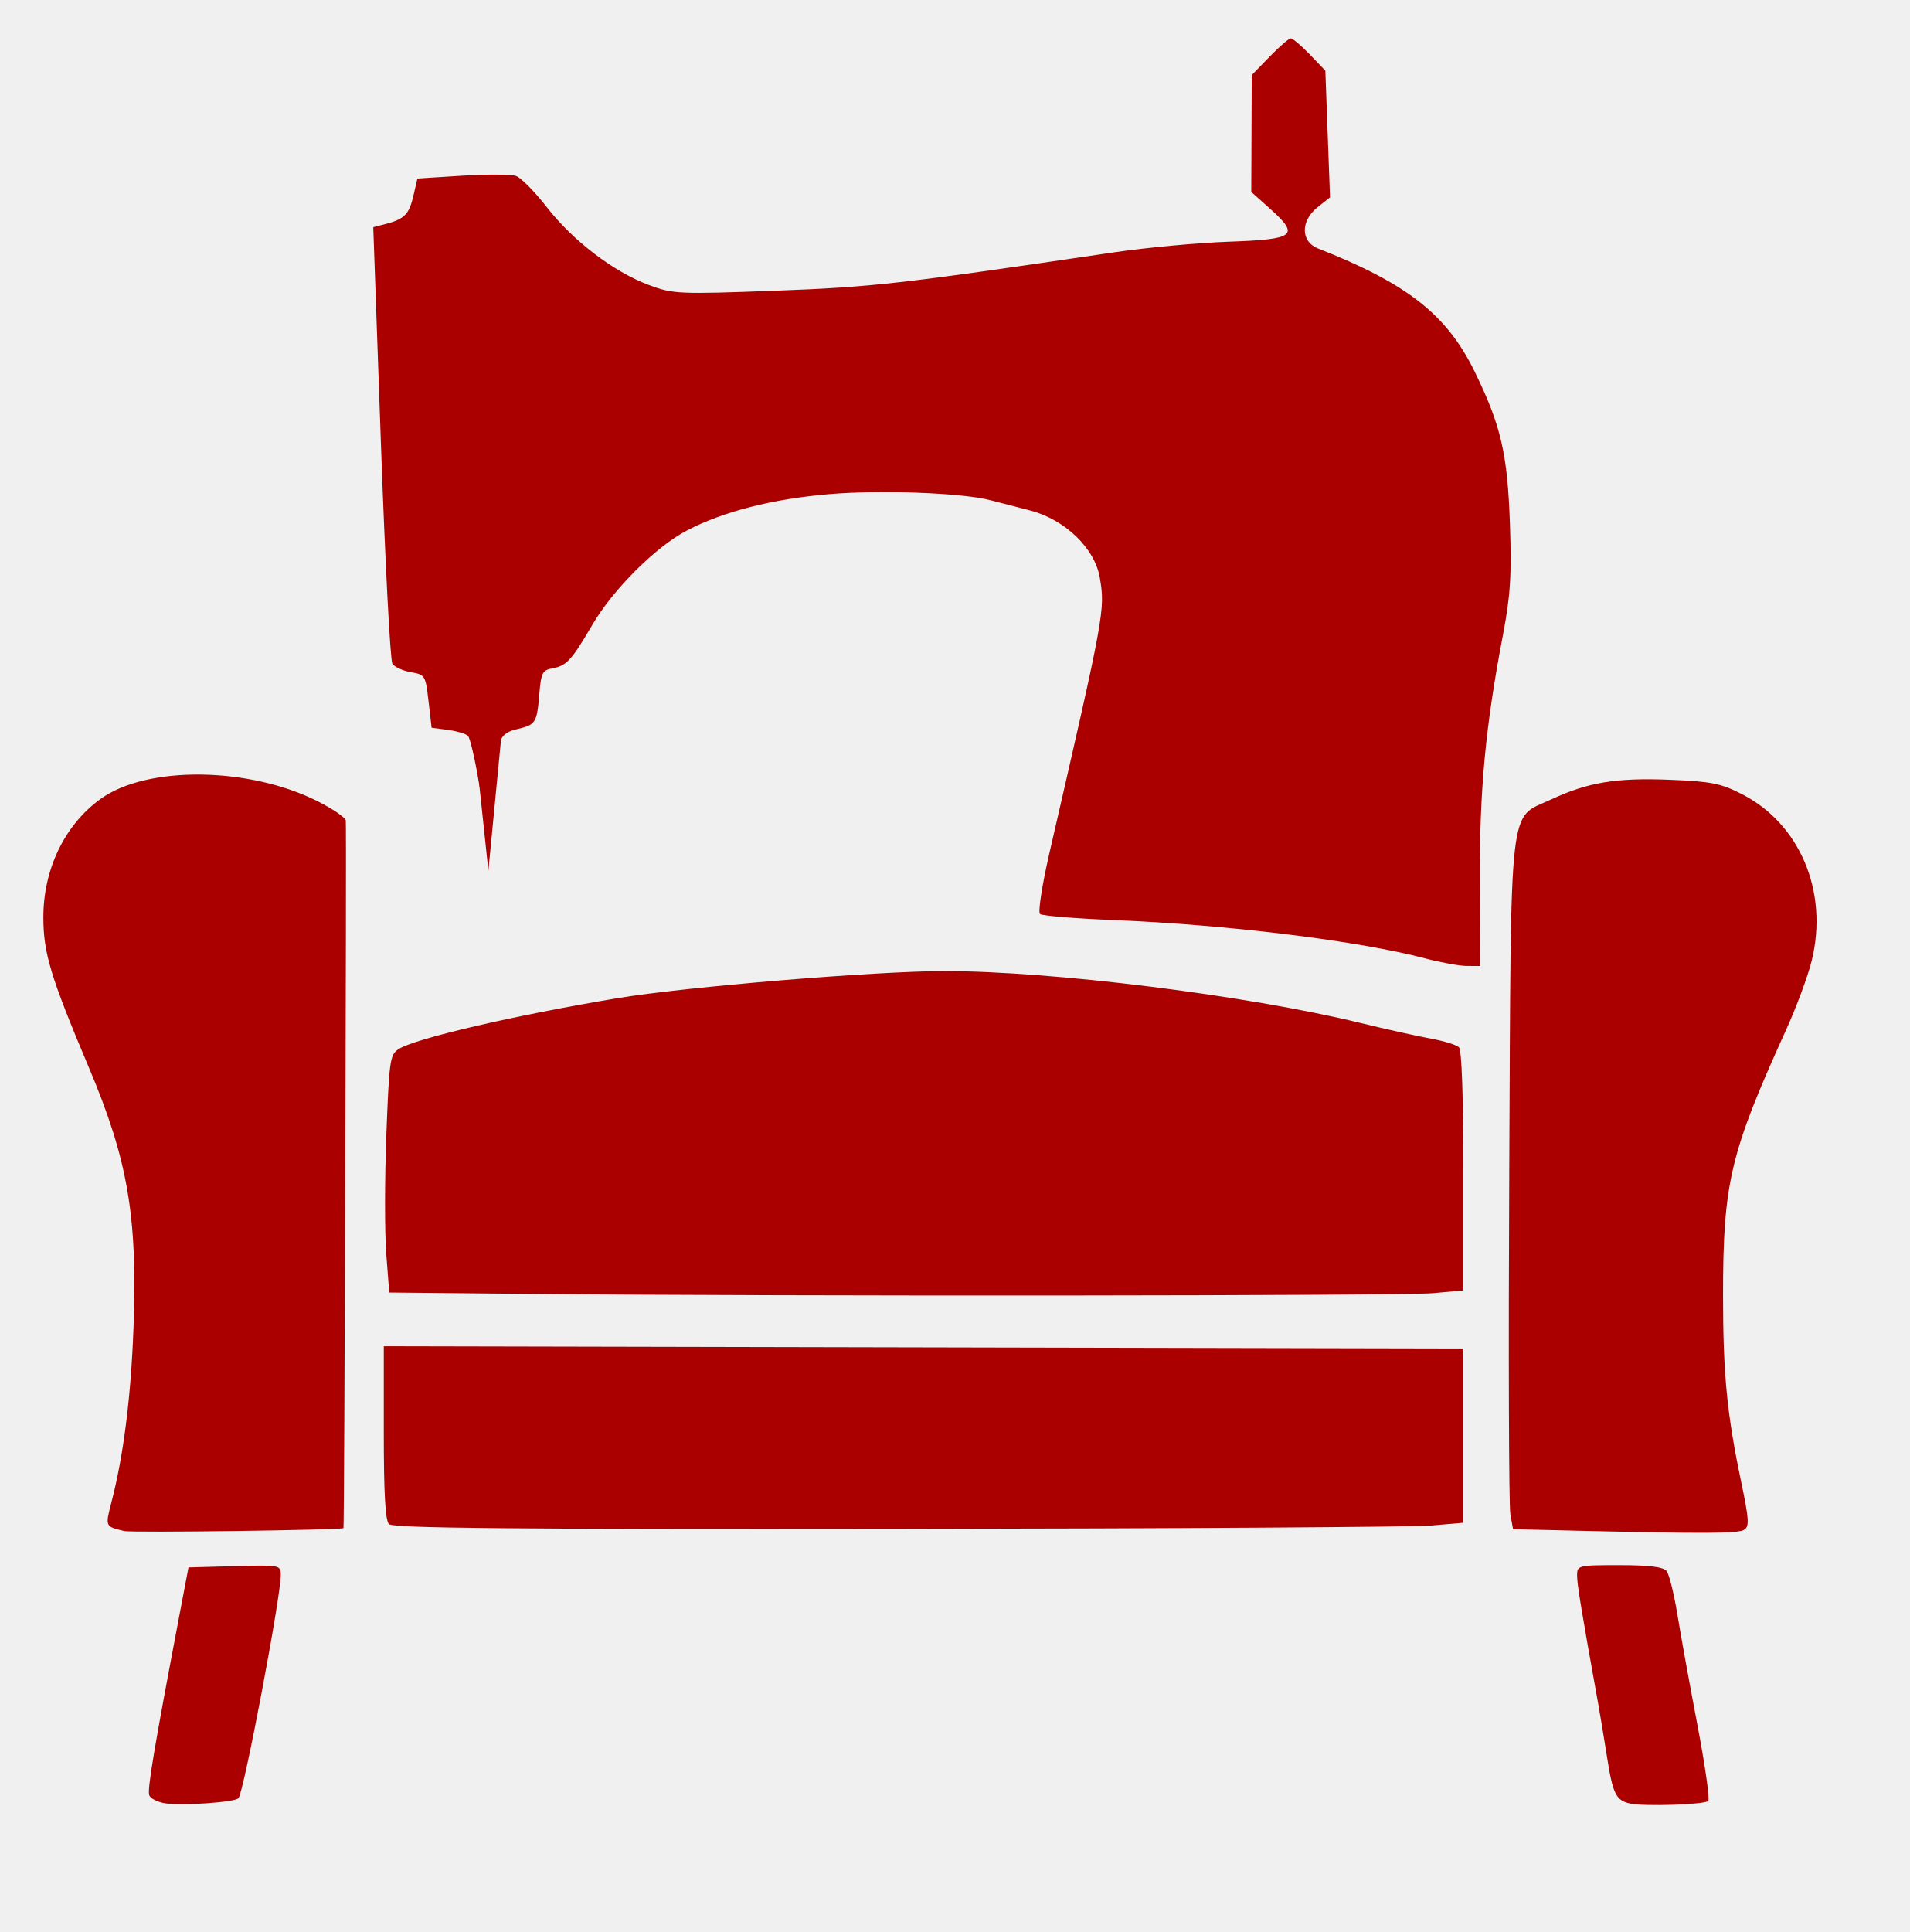
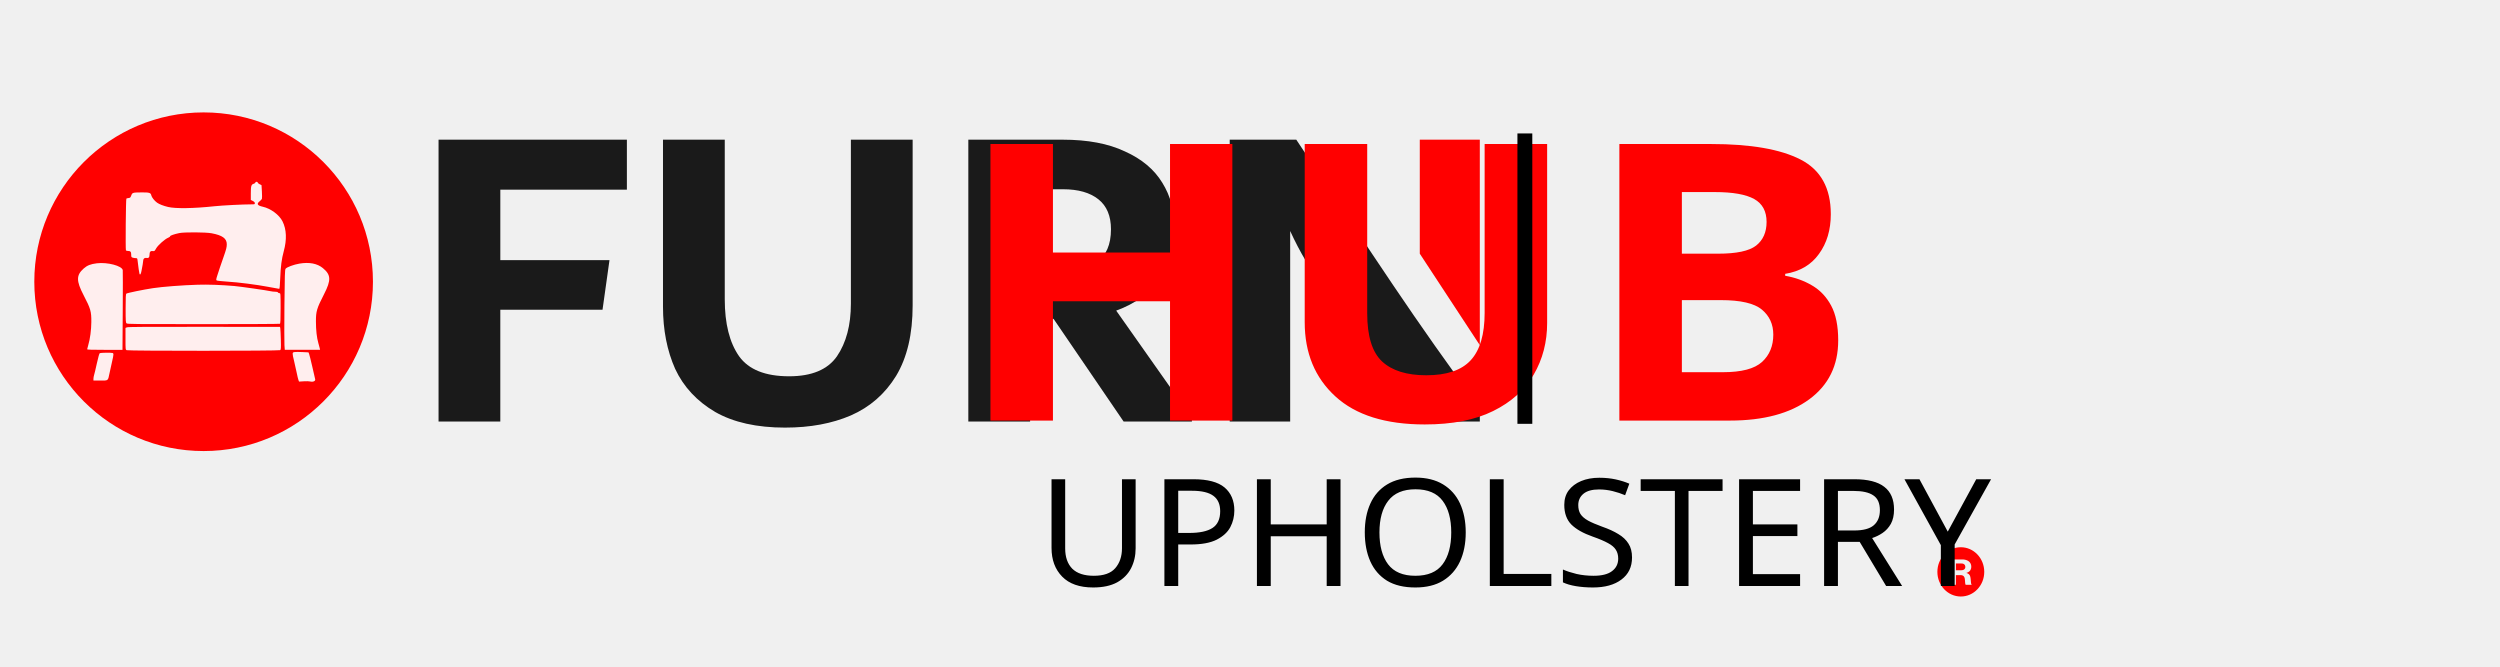
- <svg xmlns="http://www.w3.org/2000/svg" width="441" height="446" viewBox="0 0 116.681 118.004" version="1.1" id="svg5" xml:space="preserve">
-   <defs id="defs2" />
-   <g id="layer1">
-     <g id="g620">
-       <g id="g375" transform="matrix(0.8348311,0,0,0.9331785,22.08417,4.15743)">
-         <path id="path353" style="fill:#aa0000;stroke-width:0.303" d="m 92.824,113.59 c -1.024,-0.206 -1.256,-0.625 -1.678,-3.027 -0.212,-1.206 -0.491,-2.719 -0.621,-3.363 -1.255,-6.228 -1.572,-7.946 -1.572,-8.531 0,-0.666 0.065,-0.68 3.103,-0.68 2.184,0 3.204,0.114 3.446,0.385 0.189,0.212 0.545,1.495 0.792,2.851 0.247,1.356 0.906,4.608 1.464,7.227 0.559,2.619 0.915,4.855 0.792,4.97 -0.259,0.241 -4.713,0.371 -5.727,0.167 z M 88.573,95.724 84.267,95.634 84.069,94.654 c -0.109,-0.539 -0.145,-10.634 -0.08,-22.434 0.135,-24.762 -0.082,-23.034 3.067,-24.349 2.682,-1.12 4.752,-1.429 8.657,-1.289 3.032,0.108 3.752,0.235 5.278,0.93 4.279,1.949 6.371,6.406 5.128,10.924 -0.274,0.996 -1.12,3.034 -1.879,4.528 -4.091,8.048 -4.607,9.994 -4.607,17.369 0,5.145 0.283,7.746 1.326,12.198 0.577,2.463 0.609,2.912 0.223,3.139 -0.427,0.252 -2.754,0.262 -12.609,0.056 z M -17.373,95.753 c -1.397,-0.304 -1.388,-0.286 -0.917,-1.912 0.878,-3.031 1.421,-6.876 1.605,-11.374 0.3,-7.32 -0.406,-11 -3.278,-17.08 -2.785,-5.897 -3.315,-7.462 -3.317,-9.796 -0.002,-3.162 1.565,-6.063 4.19,-7.756 3.4,-2.194 10.892,-2.111 15.929,0.176 1.08,0.49 1.985,1.048 2.011,1.238 0.063,0.462 -0.104,46.239 -0.169,46.311 -0.12,0.132 -15.487,0.317 -16.055,0.193 z m 3.045,17.827 c -0.571,-0.073 -1.114,-0.313 -1.205,-0.535 -0.151,-0.366 0.351,-3.044 2.22,-11.838 l 0.652,-3.07 3.377,-0.083 c 3.318,-0.082 3.377,-0.072 3.377,0.574 0,1.453 -2.71,14.243 -3.097,14.615 -0.273,0.263 -4.035,0.501 -5.324,0.337 z M 2.008,95.3 c -0.267,-0.249 -0.377,-1.995 -0.377,-5.995 v -5.645 l 39.499,0.074 39.499,0.074 v 5.702 5.702 l -2.356,0.181 c -1.296,0.1 -18.901,0.198 -39.122,0.219 C 10.928,95.641 2.297,95.569 2.008,95.299 Z M 12.275,80.235 2.03,80.145 1.812,77.634 c -0.12,-1.381 -0.119,-4.876 0.004,-7.767 0.208,-4.902 0.267,-5.282 0.883,-5.648 1.165,-0.693 8.501,-2.221 16.051,-3.344 5.004,-0.744 18.801,-1.767 23.872,-1.77 7.917,-0.004 22.129,1.578 30.469,3.393 1.9,0.414 4.233,0.877 5.183,1.031 0.95,0.154 1.869,0.41 2.042,0.571 0.194,0.18 0.314,3.283 0.314,8.099 v 7.808 l -2.199,0.179 c -2.221,0.181 -47.23,0.214 -66.156,0.049 z M 77.855,58.278 C 72.963,57.121 63.363,56.065 55.017,55.764 52.221,55.663 49.806,55.485 49.651,55.367 49.495,55.25 49.804,53.461 50.342,51.37 54.383,35.666 54.423,35.468 54.029,33.365 53.666,31.425 51.466,29.534 48.889,28.946 c -1.047,-0.239 -2.331,-0.535 -2.855,-0.659 -2.043,-0.484 -8.018,-0.687 -11.802,-0.4 -4.167,0.316 -7.739,1.131 -10.408,2.373 -2.284,1.064 -5.411,3.853 -6.938,6.188 -1.529,2.339 -1.878,2.675 -2.95,2.848 -0.686,0.11 -0.798,0.308 -0.919,1.636 -0.176,1.919 -0.267,2.052 -1.608,2.33 -1.321,0.274 -1.524,0.706 -1.725,3.657 -0.08,1.17 -0.249,2.192 -0.377,2.271 C 9.18,49.27 8.847,48.127 8.568,46.652 8.29,45.177 7.942,43.855 7.796,43.715 7.65,43.575 6.991,43.397 6.331,43.319 L 5.131,43.177 4.905,41.443 C 4.685,39.745 4.657,39.705 3.612,39.541 3.024,39.449 2.415,39.2 2.259,38.988 2.103,38.775 1.724,32.259 1.418,24.508 L 0.86,10.413 1.717,10.217 C 3.128,9.894 3.481,9.581 3.793,8.377 L 4.091,7.229 7.38,7.043 c 1.809,-0.102 3.582,-0.092 3.939,0.023 0.358,0.115 1.374,1.04 2.259,2.057 1.904,2.188 4.866,4.207 7.444,5.074 1.765,0.594 2.214,0.612 9.231,0.376 7.197,-0.242 9.078,-0.433 24.814,-2.512 2.367,-0.313 6.142,-0.626 8.39,-0.697 4.876,-0.153 5.223,-0.399 3.038,-2.149 l -1.385,-1.109 0.017,-3.824 0.017,-3.824 1.299,-1.197 c 0.714,-0.658 1.414,-1.201 1.556,-1.205 0.142,-0.004 0.769,0.47 1.395,1.053 l 1.137,1.062 0.171,4.144 0.171,4.144 -0.917,0.654 c -1.248,0.89 -1.235,2.244 0.027,2.689 6.564,2.316 9.433,4.333 11.475,8.068 1.931,3.531 2.407,5.38 2.582,10.015 0.128,3.381 0.033,4.665 -0.536,7.334 -1.257,5.892 -1.692,10.048 -1.667,15.921 l 0.024,5.632 -0.972,-0.003 c -0.535,-0.002 -1.9,-0.222 -3.034,-0.49 z" />
+ <svg xmlns="http://www.w3.org/2000/svg" version="1.1" id="svg2623" width="600" height="160" viewBox="0 0 600 160" xml:space="preserve">
+   <defs id="defs2627" />
+   <g id="g2629">
+     <g id="g312" transform="matrix(1.922713,0,0,1.922713,193.5135,75.11341)">
+       <g aria-label="A" transform="matrix(0.6620188,0,0,0.6755535,-72.36317,9.014757)" id="text1466" style="font-weight:bold;font-size:88.61px;font-family:'Arial Nova';-inkscape-font-specification:'Arial Nova Bold';stroke:#999999;stroke-width:0" />
+       <g id="g8307">
+         <g id="g5984" style="fill:#ff0000" transform="matrix(1.740307,0,0,1.829014,-204.7882,-31.70658)" />
+         <g id="g4151" transform="matrix(0.7461123,0,0,0.7461123,-36.73901,-96.56563)">
+           <g aria-label="FURN" transform="matrix(1.784109,0,0,1.78411,-189.1609,-37.46401)" id="text3851" style="font-weight:bold;font-size:40.786px;font-family:'Times New Roman';-inkscape-font-specification:'Times New Roman,  Bold';text-align:end;text-anchor:end;fill:#1a1a1a;stroke:#000000;stroke-width:0">
+             <path d="M 116.8,81.982 H 104.932 v 6.607 h 10.237 l -0.653,4.65 h -9.585 v 10.482 H 99.14 V 77.292 h 17.66 z" style="font-family:Dubai;-inkscape-font-specification:'Dubai Bold'" id="path4007" />
+             <path d="m 131.646,104.292 q -3.997,0 -6.566,-1.468 -2.569,-1.509 -3.752,-4.038 -1.142,-2.569 -1.142,-5.832 v -15.662 h 5.792 v 14.968 q 0,3.426 1.346,5.343 1.346,1.876 4.69,1.876 3.181,0 4.486,-1.876 1.305,-1.917 1.305,-4.935 v -15.376 h 5.792 v 15.539 q 0,4.038 -1.55,6.607 -1.55,2.529 -4.242,3.711 -2.651,1.142 -6.159,1.142 z" style="font-family:Dubai;-inkscape-font-specification:'Dubai Bold'" id="path4009" />
+             <path d="m 169.781,103.394 v 0.326 h -6.403 l -6.566,-9.625 h -2.202 v 9.625 h -5.792 V 77.292 h 8.85 q 3.508,0 5.832,1.101 2.366,1.06 3.508,2.937 1.142,1.835 1.142,4.201 0,2.773 -1.387,4.813 -1.387,1.998 -4.079,2.977 z M 154.608,89.731 h 2.488 q 2.447,0 3.752,-0.938 1.346,-0.938 1.346,-3.1 0,-1.876 -1.183,-2.814 -1.183,-0.938 -3.304,-0.938 h -3.1 z" style="font-family:Dubai;-inkscape-font-specification:'Dubai Bold'" id="path4011" />
+             <path id="path4013" style="font-family:Dubai;-inkscape-font-specification:'Dubai Bold';fill:#ff0000" d="m 191.152,87.982 5.628,8.578 V 77.292 h -5.628 z" />
+             <path id="path4018" style="font-family:Dubai;-inkscape-font-specification:'Dubai Bold'" d="m 173.329,77.292 v 26.429 h 5.669 V 85.856 c 0.462,1.006 0.938,1.917 1.427,2.733 0.489,0.789 1.088,1.727 1.795,2.814 l 8.28,12.317 h 6.281 v -1.279 c -6.245,-8.449 -9.614,-13.736 -17.211,-25.15 z" />
+           </g>
+           <text xml:space="preserve" style="font-weight:300;font-size:37.523px;font-family:'Neue Haas Grotesk Text Pro';-inkscape-font-specification:'Neue Haas Grotesk Text Pro Light';text-align:center;text-anchor:middle;fill:#ff0000;stroke:#999999;stroke-width:0" x="245.932" y="103.748" id="text1301" transform="matrix(1.843541,0,0,1.726594,-204.7882,-31.70658)">
+             <tspan id="tspan1299" x="245.932" y="103.748" style="font-style:normal;font-variant:normal;font-weight:bold;font-stretch:normal;font-family:'Neue Haas Grotesk Text Pro';-inkscape-font-specification:'Neue Haas Grotesk Text Pro Bold';fill:#ff0000;stroke-width:0">HUB</tspan>
+           </text>
+           <ellipse style="fill:#ff0000;stroke:#000000;stroke-width:0" id="path4075" cx="88.031" cy="85.24" rx="16.277" ry="15.488" transform="matrix(1.740307,0,0,1.829014,-204.7882,-31.70658)" />
+           <path style="fill:#ffffff;fill-opacity:0.932;stroke-width:0.049" d="m 98.264,94.362 c -0.091,-0.023 -0.367,-0.029 -0.613,-0.014 l -0.448,0.027 -0.058,-0.146 c -0.032,-0.081 -0.108,-0.384 -0.169,-0.673 -0.061,-0.29 -0.174,-0.772 -0.251,-1.071 -0.186,-0.729 -0.184,-0.777 0.035,-0.812 0.096,-0.015 0.439,-0.015 0.762,2.64e-4 l 0.588,0.028 0.06,0.137 c 0.033,0.075 0.173,0.611 0.312,1.191 0.138,0.58 0.261,1.088 0.272,1.129 0.047,0.168 -0.209,0.275 -0.49,0.205 z M 77.439,94.116 c 1.63e-4,-0.091 0.028,-0.244 0.062,-0.34 0.034,-0.097 0.154,-0.578 0.267,-1.07 0.13,-0.567 0.234,-0.908 0.282,-0.933 0.087,-0.044 1.093,-0.055 1.228,-0.014 0.117,0.036 0.11,0.14 -0.05,0.797 -0.075,0.308 -0.185,0.781 -0.243,1.051 -0.155,0.714 -0.102,0.673 -0.888,0.673 h -0.658 l 2.58e-4,-0.165 z m 3.205,-2.612 c -0.123,-0.047 -0.124,-0.054 -0.124,-1.044 v -0.997 l 0.146,-0.053 c 0.112,-0.041 1.833,-0.052 7.427,-0.046 l 7.281,0.006 0.028,0.138 c 0.015,0.076 0.038,0.543 0.051,1.037 0.02,0.796 0.012,0.905 -0.068,0.954 -0.122,0.074 -14.548,0.078 -14.74,0.004 z m -3.81,-0.084 c 0,-0.027 0.048,-0.2 0.106,-0.384 0.174,-0.549 0.291,-1.379 0.296,-2.109 0.008,-0.977 -0.064,-1.21 -0.743,-2.455 -0.718,-1.317 -0.716,-1.83 0.01,-2.443 0.335,-0.283 0.663,-0.406 1.267,-0.476 1.014,-0.118 2.414,0.234 2.486,0.624 0.013,0.074 0.013,1.745 -6.19e-4,3.713 l -0.025,3.58 h -1.698 c -1.225,0 -1.698,-0.014 -1.698,-0.05 z m 18.967,-0.379 c -0.018,-0.236 -0.018,-1.881 -0.002,-3.657 0.026,-2.743 0.043,-3.244 0.112,-3.332 0.114,-0.145 0.783,-0.381 1.335,-0.47 0.942,-0.152 1.712,-0.011 2.251,0.413 0.782,0.615 0.805,1.096 0.111,2.384 -0.699,1.297 -0.784,1.568 -0.781,2.498 0.002,0.808 0.082,1.482 0.233,1.977 0.056,0.181 0.115,0.394 0.133,0.472 l 0.032,0.143 h -1.696 -1.696 l -0.032,-0.428 z m -15.178,-1.994 c -0.08,-0.063 -0.09,-0.226 -0.09,-1.371 0,-1.022 0.016,-1.31 0.072,-1.348 0.102,-0.068 1.608,-0.362 2.552,-0.499 0.914,-0.133 2.813,-0.271 4.31,-0.315 0.988,-0.029 2.232,0.013 3.507,0.117 0.554,0.045 3.196,0.405 3.521,0.48 0.106,0.024 0.295,0.044 0.421,0.044 0.152,0 0.239,0.022 0.26,0.066 0.018,0.036 0.082,0.066 0.143,0.066 0.11,0 0.112,0.022 0.112,1.381 0,1.057 -0.016,1.389 -0.069,1.417 -0.038,0.02 -3.349,0.035 -7.359,0.035 -6.678,0 -7.298,-0.005 -7.381,-0.072 z m 13.653,-3.334 c -1.241,-0.219 -2.872,-0.417 -4.005,-0.486 -0.493,-0.03 -0.933,-0.076 -0.979,-0.102 -0.073,-0.042 -0.067,-0.096 0.049,-0.443 0.171,-0.512 0.331,-0.963 0.592,-1.669 0.275,-0.742 0.322,-0.918 0.324,-1.199 0.004,-0.531 -0.422,-0.823 -1.465,-1.008 -0.562,-0.1 -2.632,-0.111 -3.101,-0.016 -0.496,0.1 -0.88,0.227 -0.88,0.292 0,0.033 -0.08,0.091 -0.179,0.129 -0.32,0.122 -0.989,0.685 -1.164,0.98 -0.153,0.257 -0.168,0.268 -0.325,0.243 -0.217,-0.035 -0.313,0.07 -0.313,0.342 0,0.236 -0.095,0.328 -0.298,0.287 -0.167,-0.034 -0.307,0.068 -0.307,0.224 0,0.062 -0.024,0.233 -0.053,0.381 -0.029,0.148 -0.081,0.412 -0.115,0.587 -0.058,0.295 -0.131,0.396 -0.191,0.264 -0.027,-0.06 -0.12,-0.671 -0.174,-1.142 -0.033,-0.289 -0.038,-0.296 -0.187,-0.296 -0.084,0 -0.217,-0.019 -0.295,-0.043 -0.128,-0.039 -0.141,-0.066 -0.141,-0.284 0,-0.261 -0.074,-0.332 -0.348,-0.332 -0.074,0 -0.146,-0.025 -0.16,-0.055 -0.05,-0.11 -0.008,-4.69 0.044,-4.73 0.028,-0.022 0.126,-0.046 0.217,-0.054 0.145,-0.013 0.176,-0.041 0.252,-0.234 0.104,-0.264 0.138,-0.273 1.013,-0.28 0.72,-0.005 0.865,0.036 0.91,0.261 0.037,0.182 0.306,0.508 0.56,0.68 0.213,0.144 0.622,0.295 1.069,0.394 0.719,0.16 2.481,0.133 4.458,-0.07 0.741,-0.076 2.69,-0.17 3.554,-0.172 0.298,-2.73e-4 0.316,-0.006 0.316,-0.107 0,-0.074 -0.058,-0.135 -0.193,-0.201 l -0.193,-0.095 v -0.609 c 0,-0.674 0.043,-0.806 0.283,-0.873 0.087,-0.024 0.157,-0.075 0.157,-0.112 0,-0.039 0.047,-0.068 0.11,-0.068 0.062,0 0.11,0.029 0.11,0.067 0,0.037 0.083,0.106 0.184,0.154 l 0.184,0.087 0.037,0.587 c 0.02,0.323 0.021,0.624 5.9e-4,0.669 -0.02,0.045 -0.119,0.146 -0.221,0.223 -0.312,0.237 -0.219,0.386 0.309,0.497 0.758,0.16 1.584,0.743 1.895,1.339 0.386,0.738 0.425,1.665 0.116,2.738 -0.202,0.701 -0.294,1.371 -0.337,2.457 -0.027,0.67 -0.058,0.976 -0.1,0.974 -0.033,-0.002 -0.494,-0.08 -1.024,-0.174 z" id="path1314" transform="matrix(1.740307,0,0,1.829014,-204.7882,-31.70658)" />
+           <g id="g5993" style="fill:#ff0000" transform="matrix(1.740307,0,0,1.829014,-108.5569,-34.17405)">
+             <path id="path1531" style="fill:#ff0000;stroke:#ffffff;stroke-width:0;stroke-dasharray:none;stroke-opacity:0.984" d="m 201.186,112.359 v 0.621 h 0.51 c 0.032,0 0.062,-0.002 0.09,-0.006 0.028,-0.004 0.056,-0.009 0.08,-0.016 0.012,-0.003 0.024,-0.007 0.035,-0.012 0.011,-0.004 0.021,-0.008 0.031,-0.014 0.01,-0.005 0.02,-0.011 0.029,-0.018 0.009,-0.006 0.019,-0.013 0.027,-0.019 0.009,-0.007 0.016,-0.014 0.023,-0.021 0.007,-0.008 0.015,-0.015 0.021,-0.023 0.006,-0.008 0.012,-0.017 0.018,-0.025 0.005,-0.009 0.009,-0.018 0.014,-0.027 0.004,-0.009 0.009,-0.018 0.012,-0.027 0.003,-0.01 0.006,-0.021 0.008,-0.031 0.002,-0.01 0.003,-0.02 0.004,-0.031 0.001,-0.011 0.002,-0.022 0.002,-0.033 0,-0.024 -0.002,-0.047 -0.006,-0.068 -0.002,-0.011 -0.005,-0.021 -0.008,-0.031 -0.003,-0.01 -0.006,-0.02 -0.01,-0.029 -0.004,-0.01 -0.009,-0.018 -0.014,-0.027 -0.005,-0.009 -0.01,-0.019 -0.016,-0.027 -0.006,-0.008 -0.013,-0.016 -0.019,-0.023 -0.007,-0.008 -0.014,-0.014 -0.021,-0.021 -0.008,-0.007 -0.017,-0.015 -0.025,-0.021 -0.009,-0.006 -0.018,-0.012 -0.027,-0.018 -0.01,-0.005 -0.02,-0.011 -0.031,-0.016 -0.011,-0.005 -0.021,-0.008 -0.033,-0.012 -0.012,-0.004 -0.024,-0.007 -0.037,-0.01 -0.013,-0.003 -0.025,-0.004 -0.039,-0.006 -0.028,-0.004 -0.058,-0.006 -0.09,-0.006 z" />
+             <path id="path5986" style="fill:#ff0000;stroke:#ffffff;stroke-width:0;stroke-dasharray:none;stroke-opacity:0.984" d="m 201.656,110.874 a 2.254,2.254 0 0 0 -2.252,2.254 2.254,2.254 0 0 0 2.252,2.254 2.254,2.254 0 0 0 2.254,-2.254 2.254,2.254 0 0 0 -2.254,-2.254 z m -1.043,1.117 h 1.193 c 0.041,0 0.08,0.003 0.119,0.006 0.039,0.003 0.077,0.007 0.113,0.014 0.036,0.006 0.071,0.016 0.105,0.025 0.034,0.01 0.068,0.02 0.1,0.033 0.032,0.013 0.065,0.029 0.094,0.045 0.015,0.008 0.027,0.015 0.041,0.023 0.014,0.009 0.026,0.018 0.039,0.027 0.013,0.009 0.025,0.021 0.037,0.031 0.012,0.01 0.024,0.02 0.035,0.031 0.011,0.011 0.021,0.021 0.031,0.033 0.01,0.012 0.02,0.025 0.029,0.037 0.009,0.012 0.019,0.024 0.027,0.037 0.008,0.013 0.015,0.027 0.021,0.041 0.007,0.014 0.014,0.027 0.019,0.041 0.006,0.014 0.011,0.03 0.016,0.045 0.005,0.015 0.01,0.031 0.014,0.047 0.003,0.016 0.005,0.03 0.008,0.047 0.002,0.016 0.005,0.034 0.006,0.051 0.001,0.017 0.002,0.035 0.002,0.053 0,0.017 -7.8e-4,0.035 -0.002,0.051 -0.001,0.016 -0.004,0.031 -0.006,0.047 -0.002,0.016 -0.004,0.032 -0.008,0.047 -0.004,0.015 -0.009,0.03 -0.014,0.045 -0.005,0.015 -0.01,0.027 -0.016,0.041 -0.006,0.014 -0.013,0.028 -0.019,0.041 -0.007,0.013 -0.013,0.026 -0.021,0.039 -0.008,0.013 -0.018,0.025 -0.027,0.037 -0.009,0.012 -0.019,0.024 -0.029,0.035 -0.011,0.011 -0.021,0.023 -0.033,0.033 -0.012,0.011 -0.026,0.021 -0.039,0.031 -0.013,0.01 -0.026,0.018 -0.041,0.027 -0.015,0.009 -0.031,0.017 -0.047,0.025 -0.016,0.008 -0.033,0.018 -0.051,0.025 -0.017,0.007 -0.034,0.013 -0.053,0.019 -0.019,0.007 -0.038,0.013 -0.059,0.019 v 0.01 c 0.021,0.006 0.04,0.013 0.059,0.019 0.019,0.007 0.038,0.014 0.055,0.021 0.017,0.008 0.034,0.015 0.049,0.023 0.015,0.009 0.028,0.02 0.041,0.029 0.013,0.009 0.027,0.019 0.039,0.029 0.012,0.011 0.023,0.021 0.033,0.033 0.01,0.012 0.02,0.026 0.029,0.039 0.009,0.013 0.018,0.026 0.025,0.041 0.008,0.014 0.013,0.029 0.019,0.045 0.007,0.016 0.014,0.033 0.019,0.051 0.005,0.018 0.009,0.035 0.014,0.055 0.004,0.019 0.007,0.04 0.01,0.06 0.005,0.037 0.011,0.073 0.016,0.109 0.004,0.036 0.007,0.072 0.01,0.107 0.005,0.069 0.01,0.132 0.016,0.189 0.003,0.029 0.008,0.055 0.012,0.078 0.004,0.023 0.007,0.044 0.012,0.062 0.002,0.009 0.007,0.016 0.01,0.023 0.003,0.007 0.006,0.014 0.01,0.019 0.004,0.006 0.007,0.012 0.012,0.016 0.004,0.004 0.009,0.006 0.014,0.008 v 0.025 h -0.566 c -0.005,-0.003 -0.011,-0.008 -0.016,-0.014 -0.005,-0.006 -0.01,-0.011 -0.014,-0.019 -0.004,-0.008 -0.007,-0.019 -0.01,-0.029 -0.003,-0.011 -0.005,-0.022 -0.008,-0.035 -0.004,-0.026 -0.01,-0.055 -0.014,-0.088 -0.004,-0.033 -0.005,-0.069 -0.008,-0.107 -0.002,-0.039 -0.006,-0.077 -0.01,-0.117 -0.004,-0.041 -0.008,-0.083 -0.014,-0.125 -0.004,-0.029 -0.009,-0.056 -0.016,-0.082 -0.003,-0.013 -0.007,-0.027 -0.012,-0.039 -0.004,-0.012 -0.011,-0.022 -0.016,-0.033 -0.005,-0.011 -0.01,-0.023 -0.016,-0.033 -0.006,-0.01 -0.013,-0.018 -0.019,-0.027 -0.007,-0.009 -0.014,-0.019 -0.021,-0.027 -0.008,-0.008 -0.015,-0.016 -0.023,-0.023 -0.008,-0.007 -0.018,-0.015 -0.027,-0.021 -0.009,-0.006 -0.021,-0.012 -0.031,-0.018 -0.011,-0.006 -0.021,-0.011 -0.033,-0.016 -0.012,-0.005 -0.024,-0.008 -0.037,-0.012 -0.013,-0.004 -0.025,-0.007 -0.039,-0.01 -0.014,-0.003 -0.028,-0.004 -0.043,-0.006 -0.03,-0.004 -0.063,-0.006 -0.098,-0.006 h -0.426 v 0.889 h -0.572 z" />
+           </g>
+           <g id="g5978" style="fill:#000000" transform="matrix(1.740307,0,0,1.829014,-191.6284,-36.64152)">
+             <rect style="fill:#000000;stroke:#999999;stroke-width:0" id="rect1471" width="1.43" height="26.561" x="-208.197" y="74.374" transform="scale(-1,1)" />
+             <g id="g3767" style="fill:#000000">
+               <text xml:space="preserve" style="font-weight:300;font-size:14.186px;font-family:'Neue Haas Grotesk Text Pro';-inkscape-font-specification:'Neue Haas Grotesk Text Pro Light';text-align:center;text-anchor:middle;fill:#000000;stroke:#999999;stroke-width:0" x="154.943" y="120.035" id="text1305" transform="scale(1.036854,0.9644558)">
+                 <tspan x="154.943" y="120.035" style="font-style:normal;font-variant:normal;font-weight:normal;font-stretch:normal;font-family:System-ui;-inkscape-font-specification:System-ui;text-align:start;text-anchor:start;fill:#000000;stroke-width:0" id="tspan1303">UPHOLSTERY</tspan>
+               </text>
+             </g>
+           </g>
+         </g>
      </g>
-     </g>
-     <g id="g_path608_anim">
-       <animateTransform attributeName="transform" type="translate" values="0 -10; 0 10; 0 -10" keyTimes="0; 0.5; 1" dur="1s" repeatCount="indefinite" calcMode="spline" keySplines="0.42 0 0.58 1; 0.42 0 0.58 1" />
-       <path style="fill:#aa0000;stroke:#000101;stroke-width:0" id="path608" d="m 43.656,52.652 -5.812,-9.609 -5.812,-9.609 11.228,-0.229 11.228,-0.229 -5.415,9.838 z" transform="matrix(0.175214,0,0,1,22.18598,0.5291645)" />
    </g>
  </g>
</svg>
